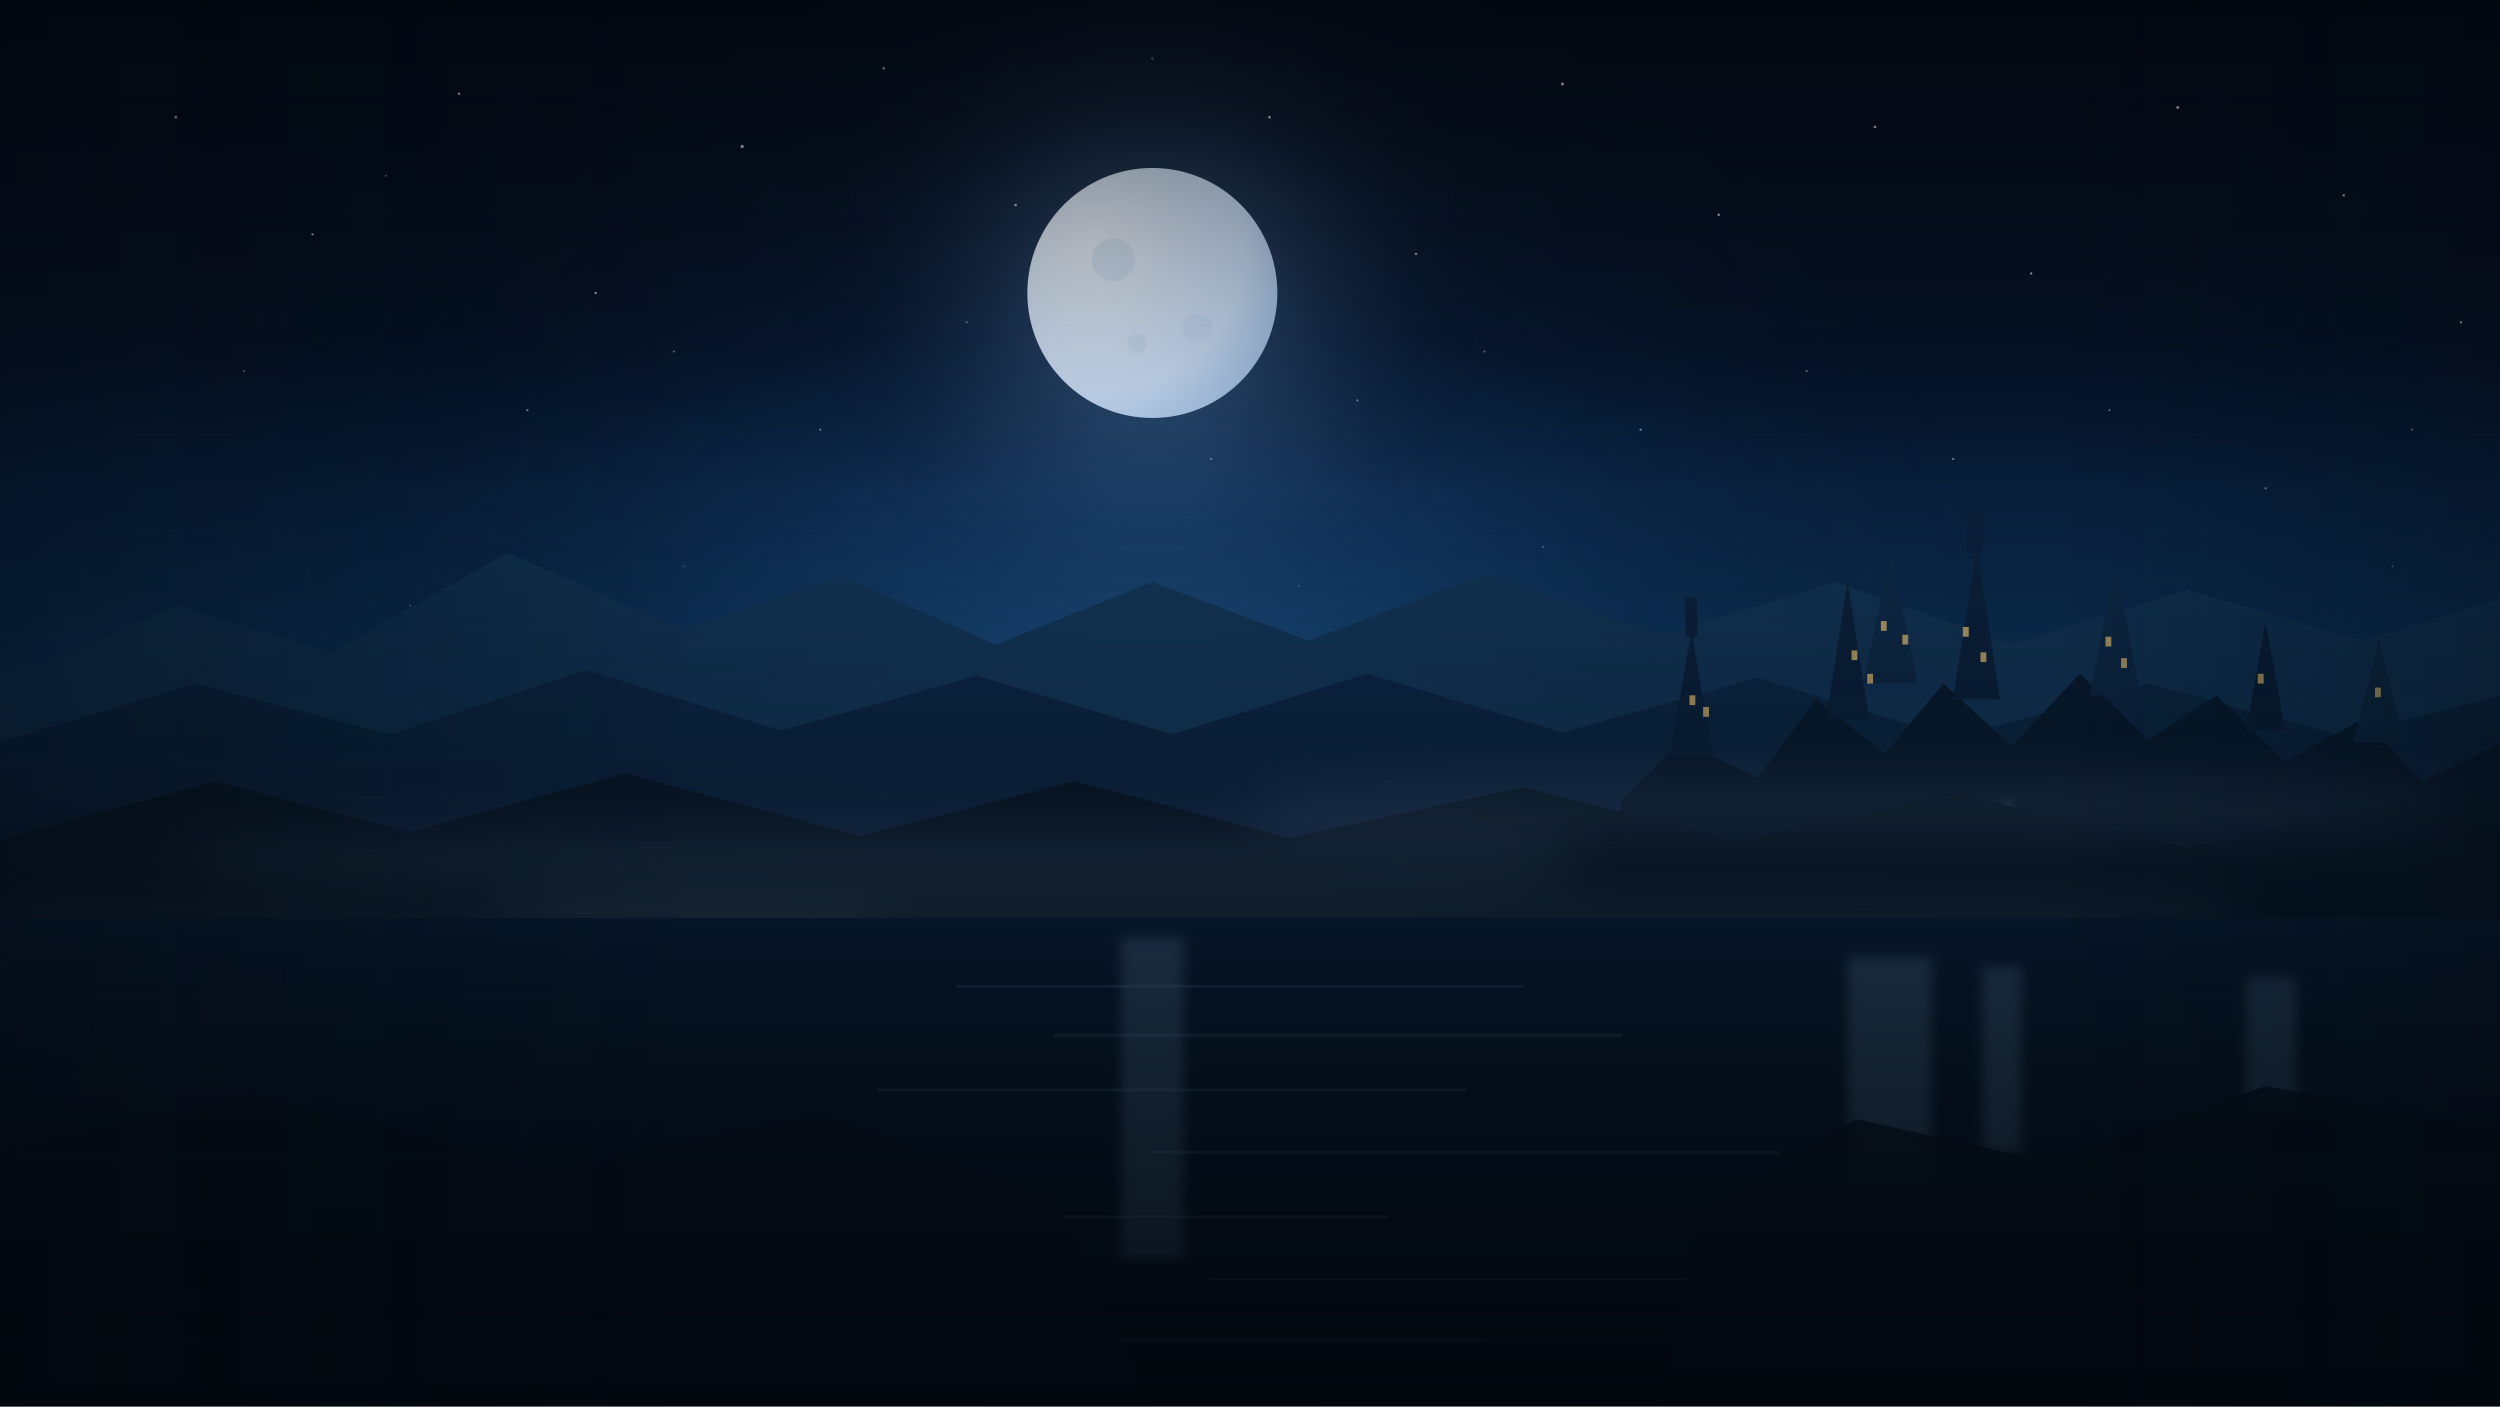
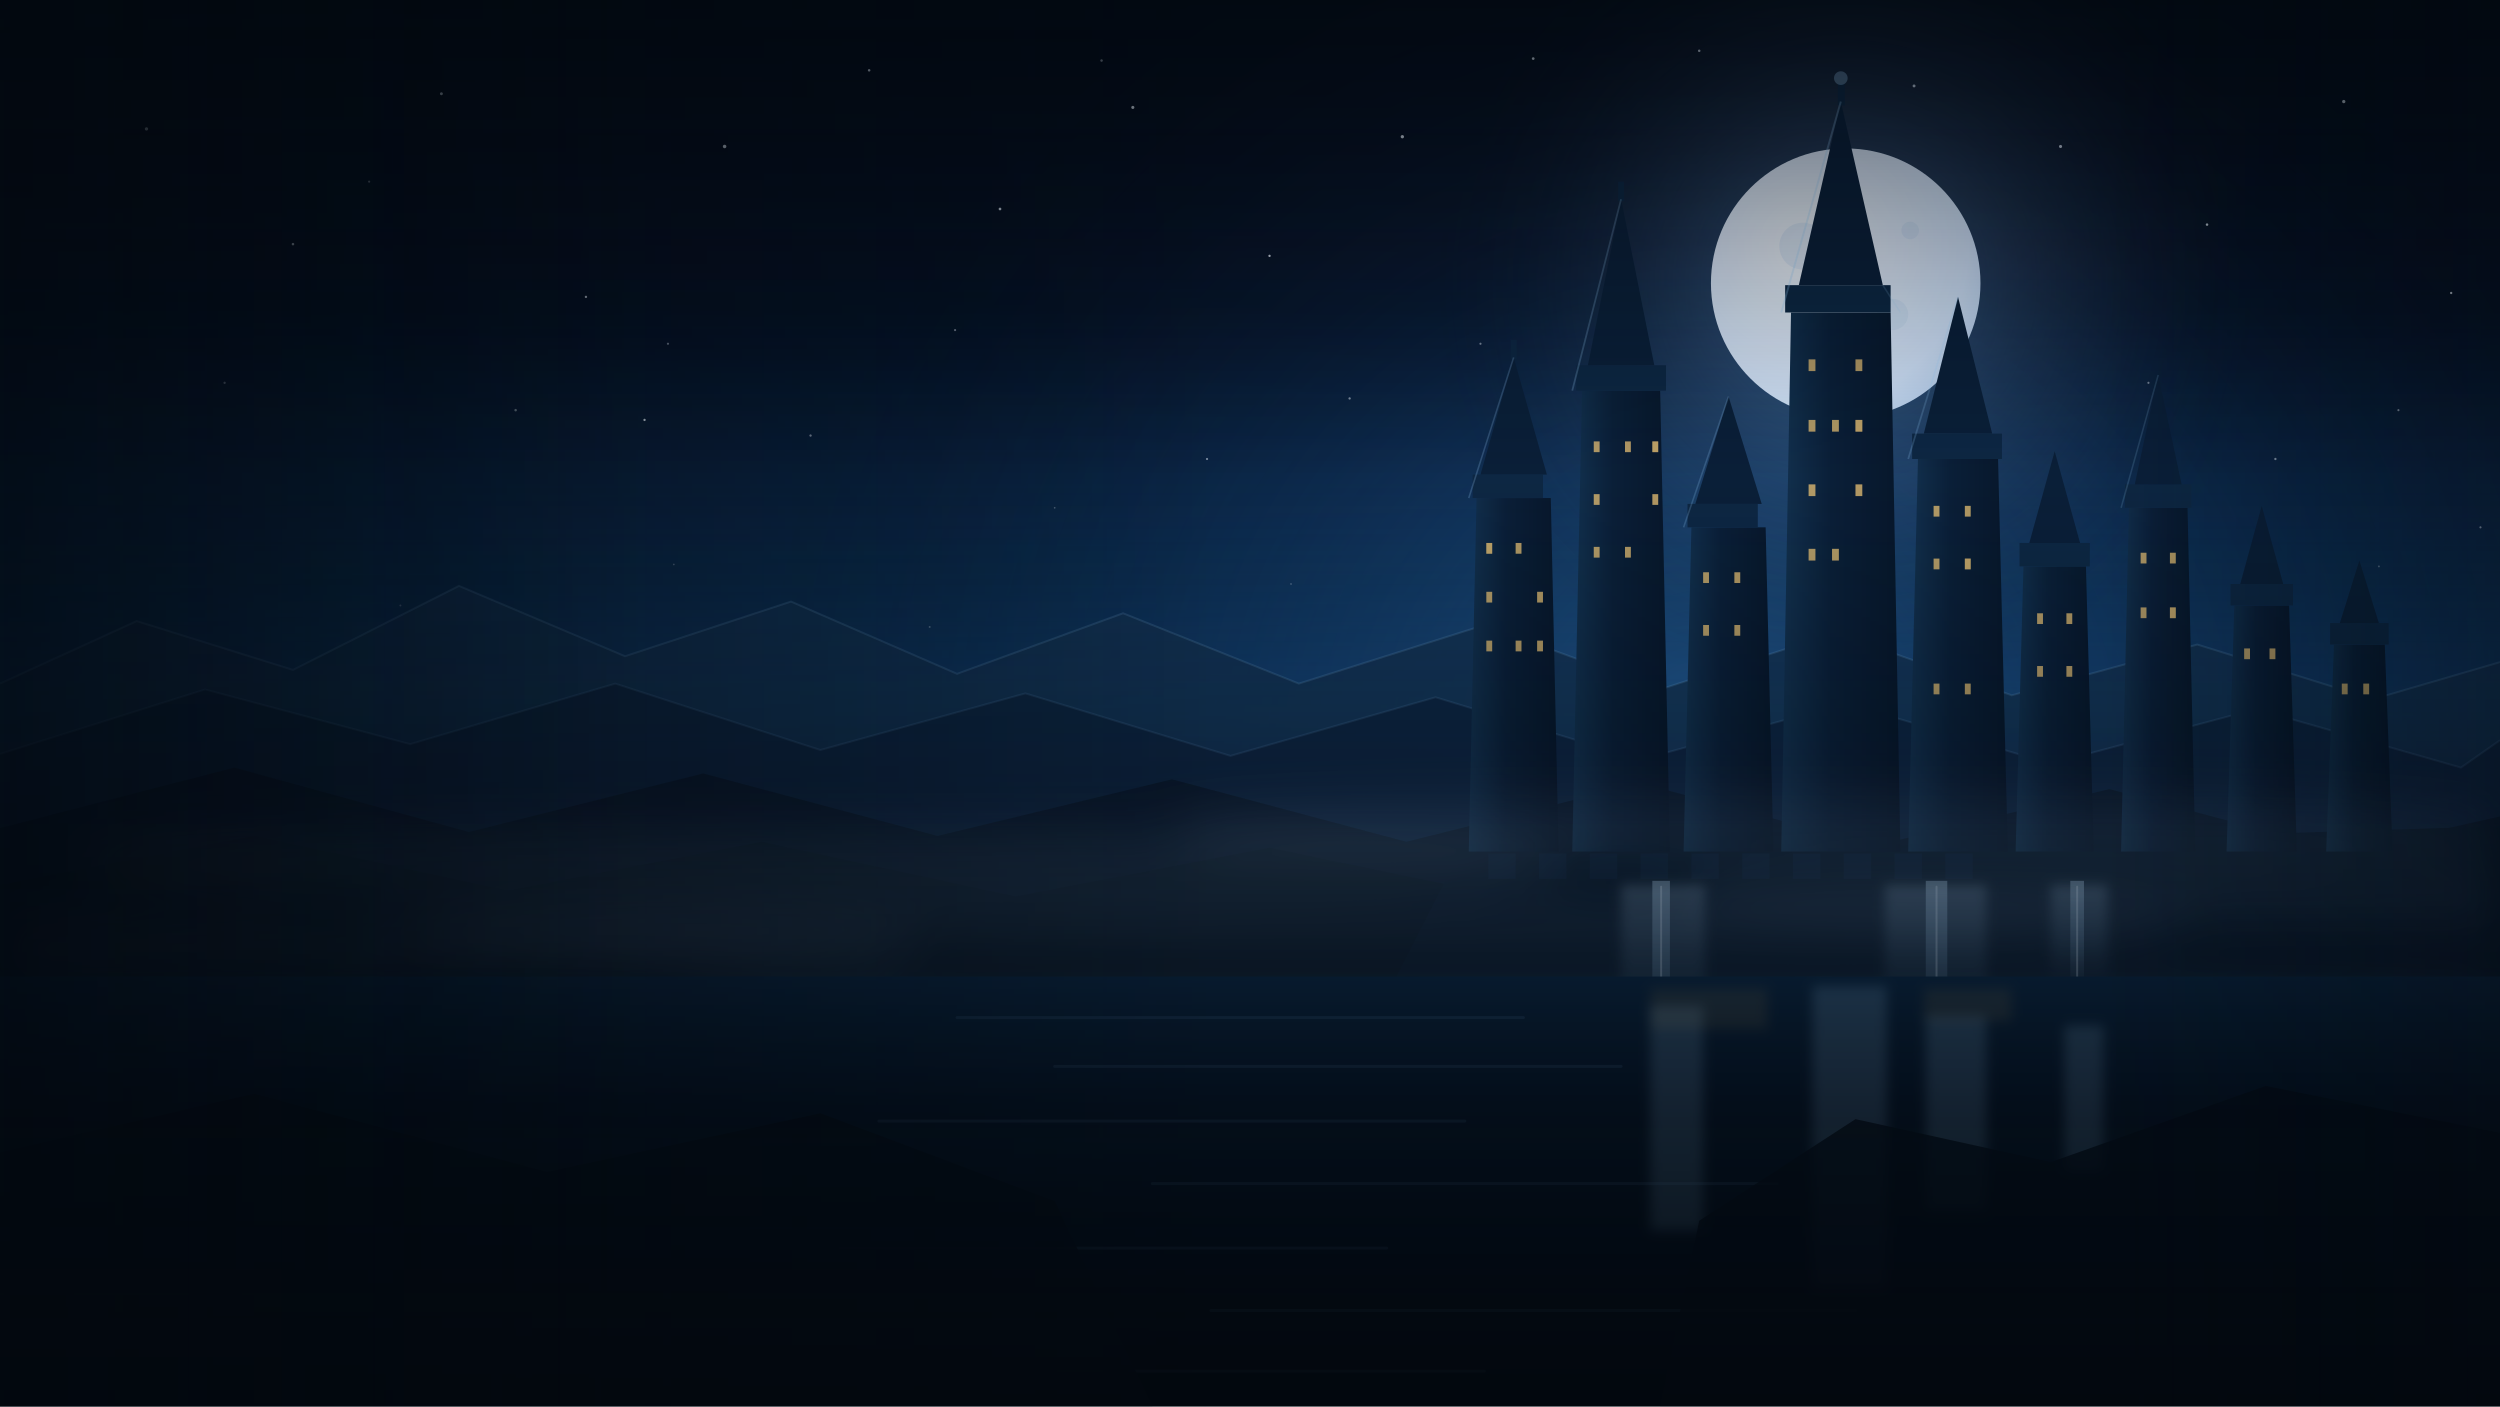
- <svg xmlns="http://www.w3.org/2000/svg" viewBox="0 0 2560 1440" width="2560" height="1440" preserveAspectRatio="xMidYMid slice" role="img" aria-label="Midnight fantasy valley with a distant citadel">
+ <svg xmlns="http://www.w3.org/2000/svg" viewBox="0 0 2560 1440" width="2560" height="1440" preserveAspectRatio="xMidYMid slice" role="img" aria-label="Midnight fantasy valley with a lit citadel and cascading waterfalls">
  <defs>
    <linearGradient id="sky" x1="0" y1="0" x2="0" y2="1440" gradientUnits="userSpaceOnUse">
      <stop offset="0" stop-color="#030914" />
-       <stop offset="0.24" stop-color="#051125" />
-       <stop offset="0.44" stop-color="#0A2A4C" />
-       <stop offset="0.52" stop-color="#0E3660" />
+       <stop offset="0.22" stop-color="#051125" />
+       <stop offset="0.42" stop-color="#0A2A4C" />
+       <stop offset="0.51" stop-color="#103A66" />
      <stop offset="0.6" stop-color="#071B33" />
      <stop offset="1" stop-color="#030A15" />
    </linearGradient>
-     <radialGradient id="horizonGlow" cx="1180" cy="760" r="900" gradientUnits="userSpaceOnUse">
-       <stop offset="0" stop-color="#4EA8FF" stop-opacity="0.30" />
+     <radialGradient id="horizonGlow" cx="1760" cy="780" r="1000" gradientUnits="userSpaceOnUse">
+       <stop offset="0" stop-color="#4EA8FF" stop-opacity="0.32" />
      <stop offset="0.5" stop-color="#2A6BB8" stop-opacity="0.12" />
      <stop offset="1" stop-color="#030914" stop-opacity="0" />
    </radialGradient>
-     <radialGradient id="moonGlow" cx="1180" cy="300" r="360" gradientUnits="userSpaceOnUse">
-       <stop offset="0" stop-color="#DCEBFF" stop-opacity="0.55" />
-       <stop offset="0.35" stop-color="#8FC4FF" stop-opacity="0.18" />
+     <radialGradient id="moonGlow" cx="1890" cy="290" r="430" gradientUnits="userSpaceOnUse">
+       <stop offset="0" stop-color="#DCEBFF" stop-opacity="0.6" />
+       <stop offset="0.32" stop-color="#8FC4FF" stop-opacity="0.2" />
      <stop offset="1" stop-color="#030914" stop-opacity="0" />
    </radialGradient>
-     <radialGradient id="moonBody" cx="1120" cy="250" r="220" gradientUnits="userSpaceOnUse">
-       <stop offset="0" stop-color="#F2F8FF" />
-       <stop offset="0.7" stop-color="#CFE2FA" />
-       <stop offset="1" stop-color="#9FBEE4" />
+     <radialGradient id="moonBody" cx="1852" cy="252" r="240" gradientUnits="userSpaceOnUse">
+       <stop offset="0" stop-color="#F4F9FF" />
+       <stop offset="0.68" stop-color="#D2E4FB" />
+       <stop offset="1" stop-color="#A2C1E6" />
    </radialGradient>
    <linearGradient id="mist" x1="0" y1="0" x2="0" y2="1">
      <stop offset="0" stop-color="#9FC8F2" stop-opacity="0" />
-       <stop offset="0.5" stop-color="#9FC8F2" stop-opacity="0.16" />
+       <stop offset="0.5" stop-color="#9FC8F2" stop-opacity="0.17" />
      <stop offset="1" stop-color="#9FC8F2" stop-opacity="0" />
    </linearGradient>
-     <linearGradient id="water" x1="0" y1="860" x2="0" y2="1440" gradientUnits="userSpaceOnUse">
-       <stop offset="0" stop-color="#0B2440" />
-       <stop offset="0.35" stop-color="#07182C" />
+     <linearGradient id="water" x1="0" y1="1000" x2="0" y2="1440" gradientUnits="userSpaceOnUse">
+       <stop offset="0" stop-color="#0C2A4A" />
+       <stop offset="0.3" stop-color="#07182C" />
      <stop offset="1" stop-color="#030A14" />
    </linearGradient>
+     <linearGradient id="fall" x1="0" y1="0" x2="0" y2="1">
+       <stop offset="0" stop-color="#BEE2FF" stop-opacity="0.42" />
+       <stop offset="0.55" stop-color="#9FD4FF" stop-opacity="0.22" />
+       <stop offset="1" stop-color="#9FD4FF" stop-opacity="0" />
+     </linearGradient>
+     <linearGradient id="towerFace" x1="0" y1="0" x2="1" y2="0">
+       <stop offset="0" stop-color="#12314F" />
+       <stop offset="0.42" stop-color="#0A1F38" />
+       <stop offset="1" stop-color="#07172B" />
+     </linearGradient>
+     <linearGradient id="leftShade" x1="0" y1="0" x2="1" y2="0">
+       <stop offset="0" stop-color="#02080F" stop-opacity="0.62" />
+       <stop offset="0.55" stop-color="#02080F" stop-opacity="0.3" />
+       <stop offset="1" stop-color="#02080F" stop-opacity="0" />
+     </linearGradient>
    <linearGradient id="vignetteY" x1="0" y1="0" x2="0" y2="1440" gradientUnits="userSpaceOnUse">
-       <stop offset="0" stop-color="#02080F" stop-opacity="0.55" />
-       <stop offset="0.35" stop-color="#02080F" stop-opacity="0" />
-       <stop offset="1" stop-color="#02070D" stop-opacity="0.86" />
+       <stop offset="0" stop-color="#02080F" stop-opacity="0.6" />
+       <stop offset="0.34" stop-color="#02080F" stop-opacity="0" />
+       <stop offset="1" stop-color="#02070D" stop-opacity="0.88" />
    </linearGradient>
    <linearGradient id="vignetteX" x1="0" y1="0" x2="2560" y2="0" gradientUnits="userSpaceOnUse">
-       <stop offset="0" stop-color="#02080F" stop-opacity="0.42" />
-       <stop offset="0.28" stop-color="#02080F" stop-opacity="0" />
-       <stop offset="0.82" stop-color="#02080F" stop-opacity="0" />
-       <stop offset="1" stop-color="#02080F" stop-opacity="0.30" />
+       <stop offset="0" stop-color="#02080F" stop-opacity="0.44" />
+       <stop offset="0.26" stop-color="#02080F" stop-opacity="0" />
+       <stop offset="0.84" stop-color="#02080F" stop-opacity="0" />
+       <stop offset="1" stop-color="#02080F" stop-opacity="0.34" />
    </linearGradient>
    <filter id="blurSoft" x="-20%" y="-60%" width="140%" height="220%">
      <feGaussianBlur stdDeviation="26" />
    </filter>
    <filter id="blurTiny" x="-40%" y="-40%" width="180%" height="180%">
      <feGaussianBlur stdDeviation="6" />
    </filter>
  </defs>
  <rect width="2560" height="1440" fill="url(#sky)" />
  <rect width="2560" height="1440" fill="url(#horizonGlow)" />
  <g fill="#EAF3FF">
-     <g opacity="0.85">
-       <circle cx="180" cy="120" r="1.6" />
-       <circle cx="320" cy="240" r="1.2" />
-       <circle cx="470" cy="96" r="1.4" />
-       <circle cx="610" cy="300" r="1.1" />
-       <circle cx="760" cy="150" r="1.7" />
-       <circle cx="905" cy="70" r="1.2" />
-       <circle cx="1040" cy="210" r="1.3" />
-       <circle cx="1300" cy="120" r="1.5" />
-       <circle cx="1450" cy="260" r="1.1" />
-       <circle cx="1600" cy="86" r="1.6" />
-       <circle cx="1760" cy="220" r="1.2" />
-       <circle cx="1920" cy="130" r="1.4" />
-       <circle cx="2080" cy="280" r="1.1" />
-       <circle cx="2230" cy="110" r="1.6" />
-       <circle cx="2400" cy="200" r="1.3" />
-       <circle cx="2520" cy="330" r="1.1" />
+     <g opacity="0.88">
+       <circle cx="150" cy="132" r="1.7" />
+       <circle cx="300" cy="250" r="1.3" />
+       <circle cx="452" cy="96" r="1.5" />
+       <circle cx="600" cy="304" r="1.2" />
+       <circle cx="742" cy="150" r="1.8" />
+       <circle cx="890" cy="72" r="1.3" />
+       <circle cx="1024" cy="214" r="1.4" />
+       <circle cx="1160" cy="110" r="1.6" />
+       <circle cx="1300" cy="262" r="1.2" />
+       <circle cx="1436" cy="140" r="1.7" />
+       <circle cx="1570" cy="60" r="1.4" />
+       <circle cx="2110" cy="150" r="1.6" />
+       <circle cx="2260" cy="230" r="1.3" />
+       <circle cx="2400" cy="104" r="1.7" />
+       <circle cx="2510" cy="300" r="1.2" />
+       <circle cx="1960" cy="88" r="1.5" />
+       <circle cx="1740" cy="52" r="1.3" />
+       <circle cx="660" cy="430" r="1.2" />
    </g>
-     <g opacity="0.5">
-       <circle cx="250" cy="380" r="1.1" />
-       <circle cx="395" cy="180" r="1" />
-       <circle cx="540" cy="420" r="1.2" />
-       <circle cx="690" cy="360" r="1" />
-       <circle cx="840" cy="440" r="1.1" />
-       <circle cx="990" cy="330" r="1" />
-       <circle cx="1180" cy="60" r="1.2" />
-       <circle cx="1240" cy="470" r="1" />
-       <circle cx="1390" cy="410" r="1.1" />
-       <circle cx="1520" cy="360" r="1" />
-       <circle cx="1680" cy="440" r="1.2" />
-       <circle cx="1850" cy="380" r="1" />
-       <circle cx="2000" cy="470" r="1.1" />
-       <circle cx="2160" cy="420" r="1" />
-       <circle cx="2320" cy="500" r="1.1" />
-       <circle cx="2470" cy="440" r="1" />
+     <g opacity="0.52">
+       <circle cx="230" cy="392" r="1.2" />
+       <circle cx="378" cy="186" r="1.1" />
+       <circle cx="528" cy="420" r="1.3" />
+       <circle cx="684" cy="352" r="1.1" />
+       <circle cx="830" cy="446" r="1.2" />
+       <circle cx="978" cy="338" r="1.1" />
+       <circle cx="1128" cy="62" r="1.3" />
+       <circle cx="1236" cy="470" r="1.1" />
+       <circle cx="1382" cy="408" r="1.2" />
+       <circle cx="1516" cy="352" r="1.1" />
+       <circle cx="1666" cy="440" r="1.3" />
+       <circle cx="2200" cy="392" r="1.1" />
+       <circle cx="2330" cy="470" r="1.2" />
+       <circle cx="2456" cy="420" r="1.1" />
+       <circle cx="1876" cy="176" r="1.2" />
+       <circle cx="2540" cy="540" r="1.1" />
    </g>
-     <g opacity="0.32">
-       <circle cx="420" cy="620" r="1" />
-       <circle cx="700" cy="580" r="0.9" />
-       <circle cx="960" cy="640" r="1" />
-       <circle cx="1330" cy="600" r="0.9" />
-       <circle cx="1580" cy="560" r="1" />
-       <circle cx="2200" cy="620" r="0.9" />
-       <circle cx="2450" cy="580" r="1" />
+     <g opacity="0.3">
+       <circle cx="410" cy="620" r="1" />
+       <circle cx="690" cy="578" r="0.9" />
+       <circle cx="952" cy="642" r="1" />
+       <circle cx="1322" cy="598" r="0.9" />
+       <circle cx="1572" cy="556" r="1" />
+       <circle cx="2180" cy="616" r="0.9" />
+       <circle cx="2436" cy="580" r="1" />
+       <circle cx="1080" cy="520" r="0.9" />
    </g>
  </g>
-   <circle cx="1180" cy="300" r="360" fill="url(#moonGlow)" />
-   <circle cx="1180" cy="300" r="128" fill="url(#moonBody)" />
-   <g fill="#B9D3EF" opacity="0.35">
-     <circle cx="1140" cy="266" r="22" />
-     <circle cx="1226" cy="336" r="15" />
-     <circle cx="1164" cy="352" r="10" />
-   </g>
-   <path d="M0 700 L180 620 L340 668 L520 566 L700 646 L860 590 L1020 660 L1180 596 L1340 656 L1520 588 L1700 650 L1880 596 L2060 660 L2240 604 L2420 656 L2560 612 L2560 820 L0 820 Z" fill="#123150" opacity="0.85" />
-   <path d="M0 760 L200 700 L400 752 L600 686 L800 748 L1000 692 L1200 752 L1400 690 L1600 750 L1800 694 L2000 756 L2200 700 L2400 754 L2560 712 L2560 900 L0 900 Z" fill="#0C2440" opacity="0.92" />
+   <circle cx="1890" cy="290" r="430" fill="url(#moonGlow)" />
+   <circle cx="1890" cy="290" r="138" fill="url(#moonBody)" />
+   <g fill="#B9D3EF" opacity="0.32">
+     <circle cx="1846" cy="252" r="24" />
+     <circle cx="1938" cy="322" r="16" />
+     <circle cx="1872" cy="344" r="11" />
+     <circle cx="1956" cy="236" r="9" />
+   </g>
+   <path d="M0 700 L140 636 L300 686 L470 600 L640 672 L810 616 L980 690 L1150 628 L1330 700 L1520 640 L1700 706 L1880 648 L2060 712 L2250 660 L2430 716 L2560 678 L2560 870 L0 870 Z" fill="#123150" opacity="0.82" />
+   <path d="M0 700 L140 636 L300 686 L470 600 L640 672 L810 616 L980 690 L1150 628 L1330 700 L1520 640 L1700 706 L1880 648 L2060 712 L2250 660 L2430 716 L2560 678" fill="none" stroke="#8DC2F0" stroke-opacity="0.16" stroke-width="2" />
+   <path d="M0 772 L210 706 L420 762 L630 700 L840 768 L1050 710 L1260 774 L1470 714 L1680 778 L1890 720 L2100 782 L2310 726 L2520 786 L2560 758 L2560 930 L0 930 Z" fill="#0C2440" opacity="0.9" />
+   <path d="M0 772 L210 706 L420 762 L630 700 L840 768 L1050 710 L1260 774 L1470 714 L1680 778 L1890 720 L2100 782 L2310 726 L2520 786 L2560 758" fill="none" stroke="#7FB6E8" stroke-opacity="0.13" stroke-width="2" />
+   <path d="M0 848 L240 786 L480 852 L720 792 L960 856 L1200 798 L1440 862 L1680 802 L1920 866 L2160 808 L2400 872 L2560 836 L2560 970 L0 970 Z" fill="#081A2E" opacity="0.94" />
+   <path d="M0 906 L260 856 L520 912 L780 862 L1040 918 L1300 868 L1560 922 L1820 872 L2080 926 L2340 878 L2560 930 L2560 1010 L0 1010 Z" fill="#071829" />
+   <path d="M1430 1000 L1480 902 L1560 878 L2560 846 L2560 1010 Z" fill="#081A2E" />
+   <path d="M1500 900 h24 v-26 h28 v26 h24 v-26 h28 v26 h24 v-26 h28 v26 h24 v-26 h28 v26 h24 v-26 h28 v26 h24 v-26 h28 v26 h24 v-26 h28 v26 h24 v-26 h28 v26 h24 v-26 h28 v26 h24 v-26 h28 v26 h20 V900 H1500 Z" fill="#0A1F38" />
  <g>
-     <path d="M1660 820 L1720 760 L1800 796 L1860 716 L1930 772 L1990 700 L2060 764 L2130 690 L2200 758 L2270 712 L2340 780 L2420 736 L2480 800 L2560 762 L2560 900 L1660 900 Z" fill="#081A2E" />
-     <path d="M1710 774 L1732 646 L1754 774 Z" fill="#0A1F38" />
-     <rect x="1726" y="612" width="12" height="40" fill="#0A1F38" />
-     <path d="M1870 736 L1892 596 L1914 736 Z" fill="#0A1F38" />
-     <path d="M1908 700 L1936 566 L1964 700 Z" fill="#0D2743" />
-     <path d="M2000 716 L2024 560 L2048 716 Z" fill="#0A1F38" />
-     <rect x="2014" y="520" width="16" height="46" fill="#0A1F38" />
-     <path d="M2140 712 L2166 578 L2192 712 Z" fill="#0D2743" />
-     <path d="M2300 748 L2320 636 L2340 748 Z" fill="#0A1F38" />
-     <path d="M2410 760 L2436 654 L2462 760 Z" fill="#0D2743" />
-     <g fill="#E1BC72" opacity="0.75">
-       <rect x="1730" y="712" width="6" height="10" />
-       <rect x="1744" y="724" width="6" height="10" />
-       <rect x="1896" y="666" width="6" height="10" />
-       <rect x="1912" y="690" width="6" height="10" />
-       <rect x="1926" y="636" width="6" height="10" />
-       <rect x="1948" y="650" width="6" height="10" />
-       <rect x="2010" y="642" width="6" height="10" />
-       <rect x="2028" y="668" width="6" height="10" />
-       <rect x="2156" y="652" width="6" height="10" />
-       <rect x="2172" y="674" width="6" height="10" />
-       <rect x="2312" y="690" width="6" height="10" />
-       <rect x="2432" y="704" width="6" height="10" />
-     </g>
-     <rect x="2050" y="820" width="10" height="70" fill="#9FD4FF" opacity="0.22" filter="url(#blurTiny)" />
-   </g>
-   <path d="M0 860 L220 800 L420 852 L640 792 L880 856 L1100 800 L1320 858 L1560 806 L1780 862 L2000 812 L2240 868 L2460 820 L2560 852 L2560 980 L0 980 Z" fill="#071829" />
+     <path d="M1504 872 L1512 510 L1588 510 L1596 872 Z" fill="url(#towerFace)" />
+     <path d="M1508 510 h72 v-24 h-72 Z" fill="#0D2743" />
+     <path d="M1516 486 L1550 366 L1584 486 Z" fill="#0A1F38" />
+     <rect x="1547" y="348" width="6" height="20" fill="#0D2743" />
+     <path d="M1504 510 L1550 366" fill="none" stroke="#9FD4FF" stroke-opacity="0.22" stroke-width="1.6" />
+     <path d="M1610 872 L1620 400 L1700 400 L1710 872 Z" fill="url(#towerFace)" />
+     <path d="M1614 400 h92 v-26 h-92 Z" fill="#0D2743" />
+     <path d="M1626 374 L1660 204 L1694 374 Z" fill="#0A1F38" />
+     <rect x="1657" y="186" width="6" height="20" fill="#0D2743" />
+     <path d="M1610 400 L1660 204" fill="none" stroke="#9FD4FF" stroke-opacity="0.24" stroke-width="1.8" />
+     <path d="M1724 872 L1732 540 L1808 540 L1816 872 Z" fill="url(#towerFace)" />
+     <path d="M1728 540 h72 v-24 h-72 Z" fill="#0D2743" />
+     <path d="M1736 516 L1770 406 L1804 516 Z" fill="#0A1F38" />
+     <path d="M1724 540 L1770 406" fill="none" stroke="#9FD4FF" stroke-opacity="0.2" stroke-width="1.6" />
+     <path d="M1824 872 L1834 320 L1936 320 L1946 872 Z" fill="url(#towerFace)" />
+     <path d="M1828 320 h108 v-28 h-108 Z" fill="#0D2743" />
+     <path d="M1842 292 L1885 104 L1928 292 Z" fill="#0A1F38" />
+     <rect x="1882" y="86" width="7" height="22" fill="#0D2743" />
+     <circle cx="1885" cy="80" r="7" fill="#9FD4FF" opacity="0.4" />
+     <path d="M1824 320 L1885 104" fill="none" stroke="#9FD4FF" stroke-opacity="0.3" stroke-width="2" />
+     <path d="M1946 320 L1928 292" fill="none" stroke="#9FD4FF" stroke-opacity="0.16" stroke-width="1.6" />
+     <path d="M1954 872 L1964 470 L2046 470 L2056 872 Z" fill="url(#towerFace)" />
+     <path d="M1958 470 h92 v-26 h-92 Z" fill="#0D2743" />
+     <path d="M1970 444 L2005 304 L2040 444 Z" fill="#0A1F38" />
+     <path d="M1954 470 L2005 304" fill="none" stroke="#9FD4FF" stroke-opacity="0.2" stroke-width="1.8" />
+     <path d="M2064 872 L2072 580 L2136 580 L2144 872 Z" fill="url(#towerFace)" />
+     <path d="M2068 580 h72 v-24 h-72 Z" fill="#0D2743" />
+     <path d="M2078 556 L2104 462 L2130 556 Z" fill="#0A1F38" />
+     <path d="M2172 872 L2180 520 L2240 520 L2248 872 Z" fill="url(#towerFace)" />
+     <path d="M2176 520 h68 v-24 h-68 Z" fill="#0D2743" />
+     <path d="M2186 496 L2210 384 L2234 496 Z" fill="#0A1F38" />
+     <path d="M2172 520 L2210 384" fill="none" stroke="#9FD4FF" stroke-opacity="0.16" stroke-width="1.6" />
+     <path d="M2280 872 L2288 620 L2344 620 L2352 872 Z" fill="url(#towerFace)" />
+     <path d="M2284 620 h64 v-22 h-64 Z" fill="#0D2743" />
+     <path d="M2294 598 L2316 518 L2338 598 Z" fill="#0A1F38" />
+     <path d="M2382 872 L2390 660 L2442 660 L2450 872 Z" fill="url(#towerFace)" />
+     <path d="M2386 660 h60 v-22 h-60 Z" fill="#0D2743" />
+     <path d="M2396 638 L2416 574 L2436 638 Z" fill="#0A1F38" />
+   </g>
+   <g fill="#E1BC72" opacity="0.78">
+     <rect x="1522" y="556" width="6" height="11" />
+     <rect x="1552" y="556" width="6" height="11" />
+     <rect x="1522" y="606" width="6" height="11" />
+     <rect x="1574" y="606" width="6" height="11" />
+     <rect x="1522" y="656" width="6" height="11" />
+     <rect x="1552" y="656" width="6" height="11" />
+     <rect x="1574" y="656" width="6" height="11" />
+     <rect x="1632" y="452" width="6" height="11" />
+     <rect x="1664" y="452" width="6" height="11" />
+     <rect x="1692" y="452" width="6" height="11" />
+     <rect x="1632" y="506" width="6" height="11" />
+     <rect x="1692" y="506" width="6" height="11" />
+     <rect x="1632" y="560" width="6" height="11" />
+     <rect x="1664" y="560" width="6" height="11" />
+     <rect x="1744" y="586" width="6" height="11" />
+     <rect x="1776" y="586" width="6" height="11" />
+     <rect x="1744" y="640" width="6" height="11" />
+     <rect x="1776" y="640" width="6" height="11" />
+     <rect x="1852" y="368" width="7" height="12" />
+     <rect x="1900" y="368" width="7" height="12" />
+     <rect x="1852" y="430" width="7" height="12" />
+     <rect x="1876" y="430" width="7" height="12" />
+     <rect x="1900" y="430" width="7" height="12" />
+     <rect x="1852" y="496" width="7" height="12" />
+     <rect x="1900" y="496" width="7" height="12" />
+     <rect x="1852" y="562" width="7" height="12" />
+     <rect x="1876" y="562" width="7" height="12" />
+     <rect x="1980" y="518" width="6" height="11" />
+     <rect x="2012" y="518" width="6" height="11" />
+     <rect x="1980" y="572" width="6" height="11" />
+     <rect x="2012" y="572" width="6" height="11" />
+     <rect x="1980" y="700" width="6" height="11" />
+     <rect x="2012" y="700" width="6" height="11" />
+     <rect x="2086" y="628" width="6" height="11" />
+     <rect x="2116" y="628" width="6" height="11" />
+     <rect x="2086" y="682" width="6" height="11" />
+     <rect x="2116" y="682" width="6" height="11" />
+     <rect x="2192" y="566" width="6" height="11" />
+     <rect x="2222" y="566" width="6" height="11" />
+     <rect x="2192" y="622" width="6" height="11" />
+     <rect x="2222" y="622" width="6" height="11" />
+     <rect x="2298" y="664" width="6" height="11" />
+     <rect x="2324" y="664" width="6" height="11" />
+     <rect x="2398" y="700" width="6" height="11" />
+     <rect x="2420" y="700" width="6" height="11" />
+   </g>
+   <g fill="#E1BC72" opacity="0.3">
+     <rect x="1522" y="556" width="6" height="11" />
+     <rect x="1692" y="452" width="6" height="11" />
+     <rect x="1900" y="430" width="7" height="12" />
+     <rect x="2012" y="572" width="6" height="11" />
+     <rect x="2222" y="622" width="6" height="11" />
+   </g>
+   <g opacity="0.6" filter="url(#blurTiny)" fill="url(#fall)">
+     <rect x="1660" y="906" width="86" height="150" />
+     <rect x="1930" y="906" width="104" height="132" />
+     <rect x="2100" y="906" width="58" height="104" />
+   </g>
+   <g fill="url(#fall)">
+     <rect x="1692" y="902" width="18" height="164" />
+     <rect x="1972" y="902" width="22" height="146" />
+     <rect x="2120" y="902" width="14" height="112" />
+   </g>
+   <g stroke="#DCF0FF" stroke-opacity="0.34" stroke-width="2" stroke-linecap="round">
+     <path d="M1701 908 V1058" />
+     <path d="M1983 908 V1042" />
+     <path d="M2127 908 V1010" />
+   </g>
  <g filter="url(#blurSoft)">
-     <ellipse cx="900" cy="880" rx="720" ry="50" fill="url(#mist)" />
-     <ellipse cx="1900" cy="830" rx="620" ry="44" fill="url(#mist)" />
-     <ellipse cx="1400" cy="940" rx="900" ry="40" fill="url(#mist)" />
-     <ellipse cx="400" cy="960" rx="520" ry="38" fill="url(#mist)" />
-   </g>
-   <rect x="0" y="940" width="2560" height="500" fill="url(#water)" />
-   <g opacity="0.22" filter="url(#blurTiny)" fill="#9FD4FF">
-     <rect x="1148" y="960" width="64" height="330" />
-     <rect x="1892" y="980" width="86" height="230" />
-     <rect x="2030" y="990" width="40" height="190" />
-     <rect x="2300" y="1000" width="52" height="140" />
-   </g>
-   <g stroke="#8FC8FF" stroke-opacity="0.14" stroke-width="3" stroke-linecap="round">
-     <path d="M980 1010 H1560" />
-     <path d="M1080 1060 H1660" />
-     <path d="M900 1116 H1500" />
-     <path d="M1180 1180 H1820" />
-     <path d="M860 1246 H1420" />
-     <path d="M1240 1310 H1900" />
-     <path d="M940 1372 H1520" />
+     <ellipse cx="840" cy="884" rx="760" ry="52" fill="url(#mist)" />
+     <ellipse cx="1880" cy="852" rx="680" ry="46" fill="url(#mist)" />
+     <ellipse cx="2280" cy="918" rx="560" ry="42" fill="url(#mist)" />
+     <ellipse cx="1320" cy="946" rx="920" ry="42" fill="url(#mist)" />
+     <ellipse cx="380" cy="972" rx="560" ry="40" fill="url(#mist)" />
+     <ellipse cx="1700" cy="1030" rx="1020" ry="38" fill="url(#mist)" />
+   </g>
+   <rect x="0" y="1000" width="2560" height="440" fill="url(#water)" />
+   <g opacity="0.26" filter="url(#blurTiny)" fill="#9FD4FF">
+     <rect x="1856" y="1010" width="76" height="310" />
+     <rect x="1690" y="1030" width="54" height="230" />
+     <rect x="1972" y="1040" width="62" height="200" />
+     <rect x="2114" y="1050" width="40" height="150" />
+   </g>
+   <g opacity="0.14" filter="url(#blurTiny)" fill="#E1BC72">
+     <rect x="1690" y="1012" width="120" height="42" />
+     <rect x="1970" y="1012" width="90" height="34" />
+   </g>
+   <g stroke="#8FC8FF" stroke-opacity="0.13" stroke-width="3" stroke-linecap="round">
+     <path d="M980 1042 H1560" />
+     <path d="M1080 1092 H1660" />
+     <path d="M900 1148 H1500" />
+     <path d="M1180 1212 H1820" />
+     <path d="M860 1278 H1420" />
+     <path d="M1240 1342 H1900" />
+     <path d="M940 1404 H1520" />
  </g>
  <path d="M0 1180 L260 1120 L560 1200 L840 1140 L1080 1230 L1180 1440 L0 1440 Z" fill="#050F1C" opacity="0.92" />
-   <path d="M2560 1160 L2320 1112 L2100 1190 L1900 1146 L1740 1250 L1700 1440 L2560 1440 Z" fill="#050F1C" opacity="0.8" />
+   <path d="M2560 1160 L2320 1112 L2100 1190 L1900 1146 L1740 1250 L1700 1440 L2560 1440 Z" fill="#050F1C" opacity="0.82" />
+   <rect width="1250" height="1440" fill="url(#leftShade)" />
  <rect width="2560" height="1440" fill="url(#vignetteY)" />
  <rect width="2560" height="1440" fill="url(#vignetteX)" />
</svg>
